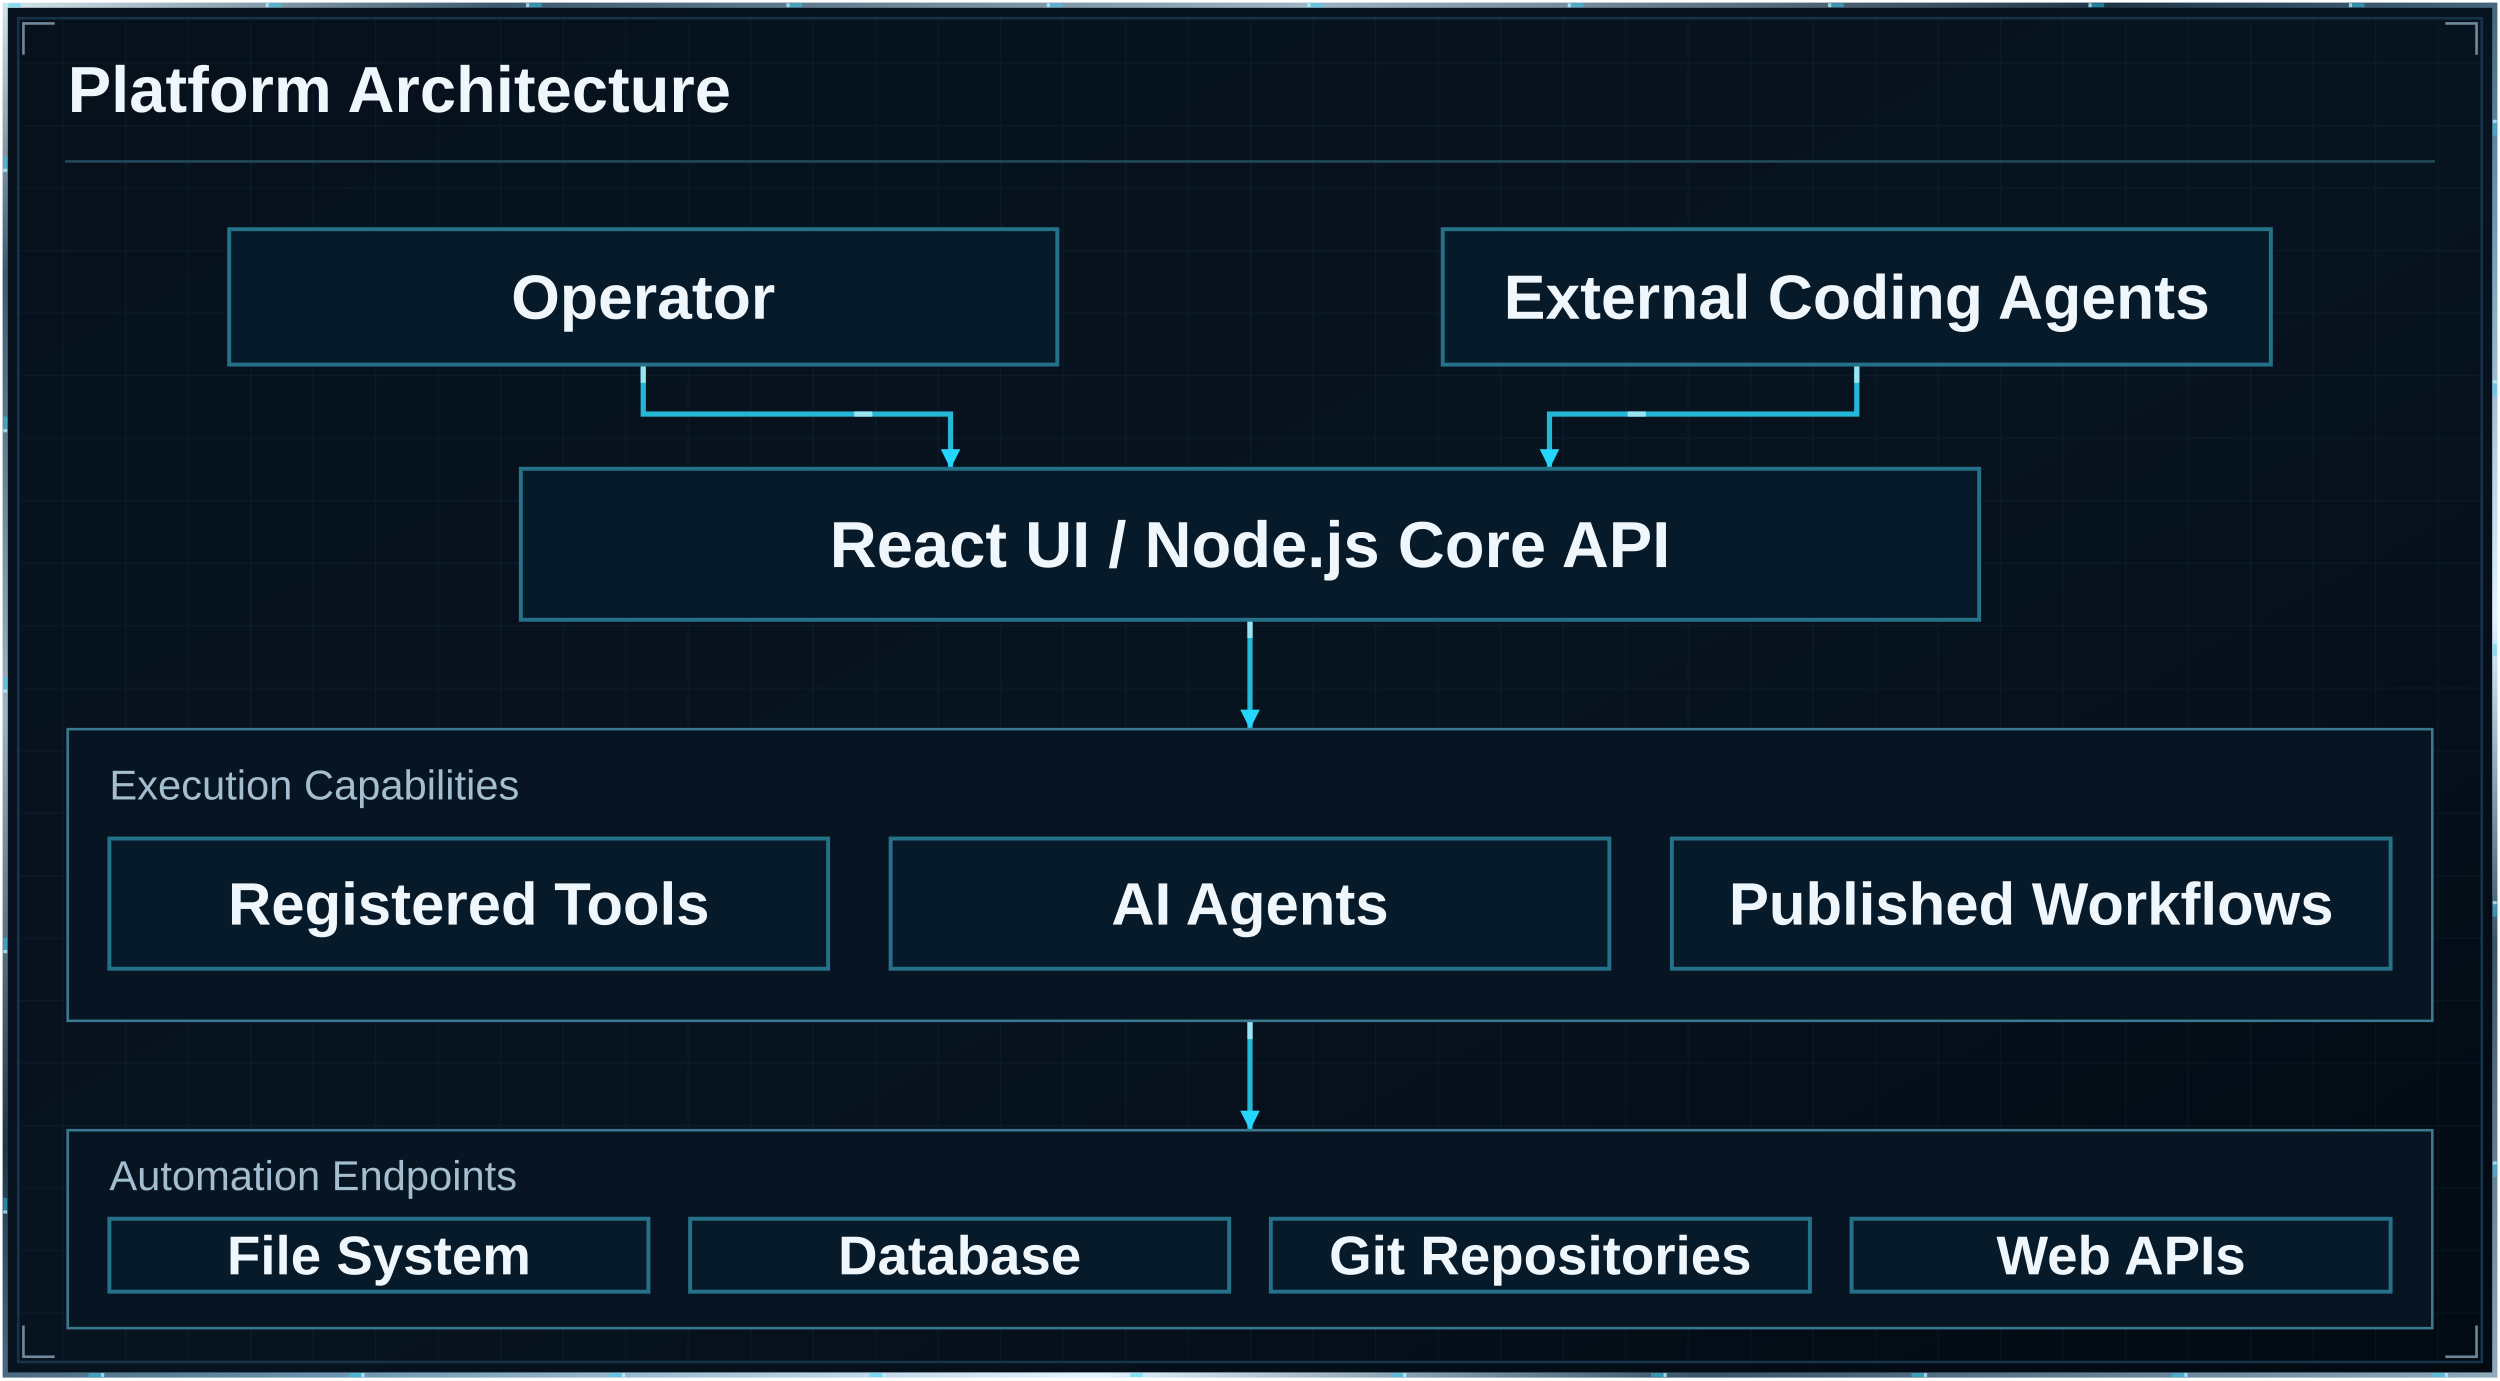
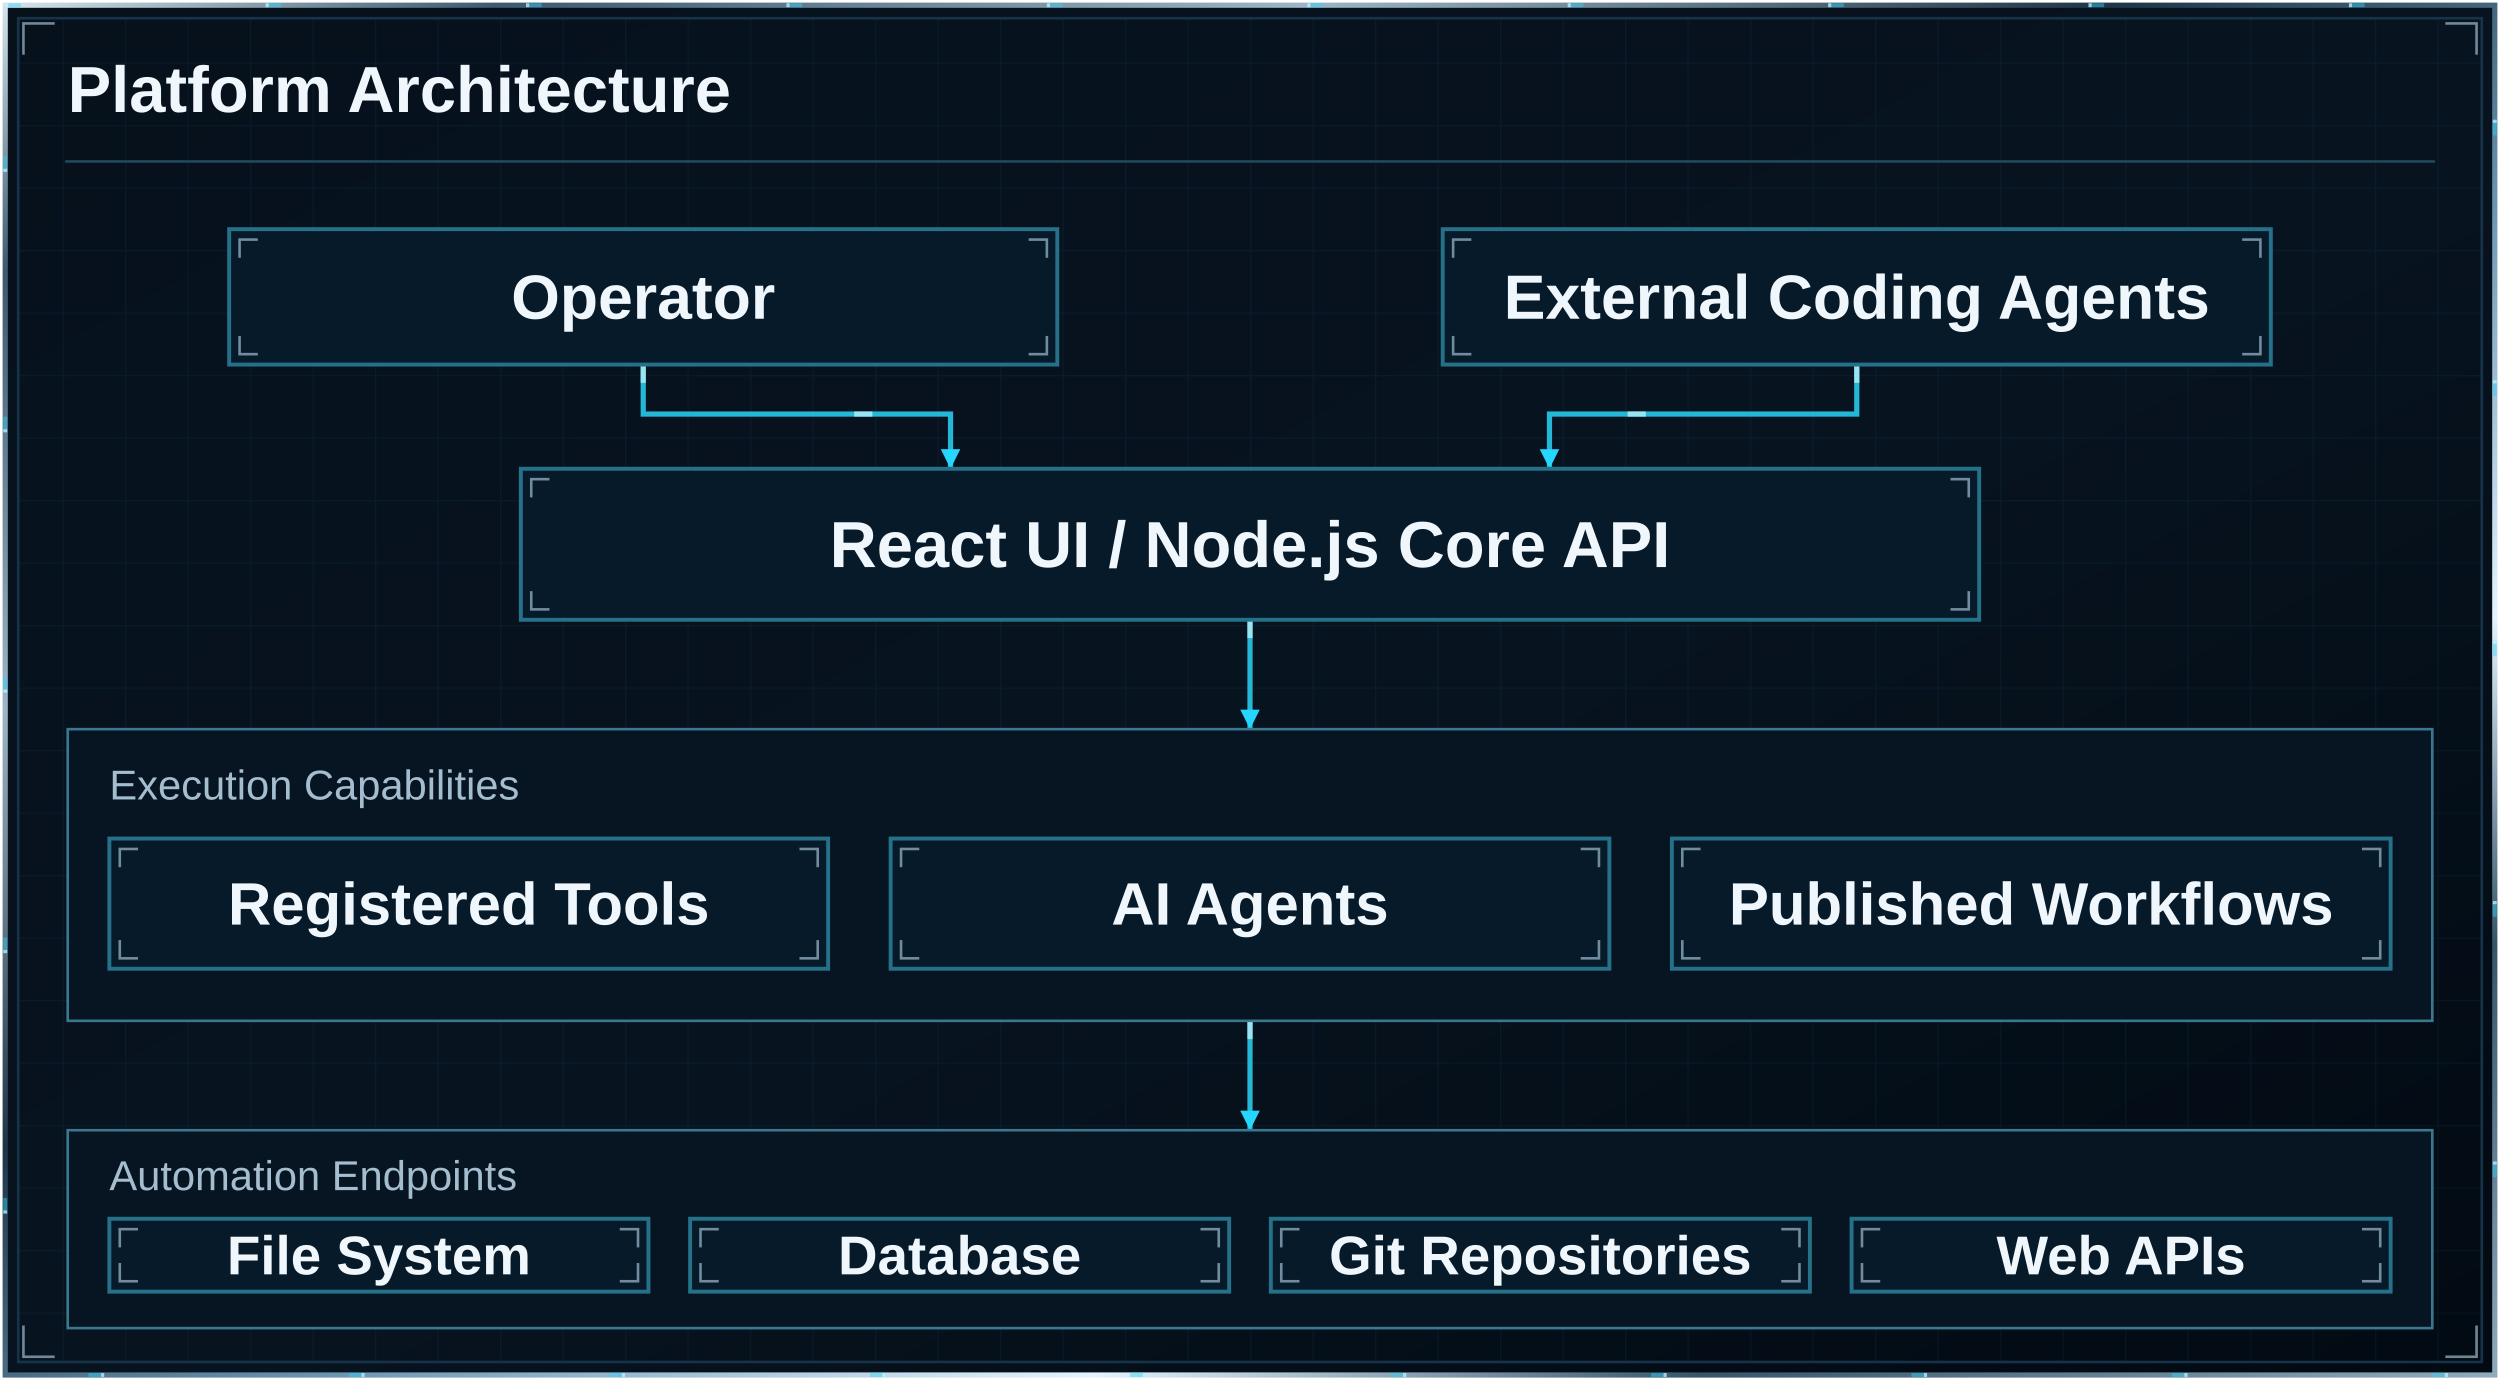
<svg xmlns="http://www.w3.org/2000/svg" width="960" height="530" viewBox="0 0 960 530" role="img" aria-labelledby="title desc" font-family="Segoe UI,Arial,sans-serif" data-motion="static">
  <defs>
    <linearGradient id="surface" x2="1" y2="1">
      <stop stop-color="#06111C" />
      <stop offset=".55" stop-color="#07131F" />
      <stop offset="1" stop-color="#020A12" />
    </linearGradient>
    <linearGradient id="metal" x2="1" y2="1">
      <stop stop-color="#D8E7EE" />
      <stop offset=".10" stop-color="#3C596D" />
      <stop offset=".26" stop-color="#9DB5C4" />
      <stop offset=".42" stop-color="#1F3547" />
      <stop offset=".57" stop-color="#6B96B1" />
      <stop offset=".72" stop-color="#E3F4FF" />
      <stop offset=".84" stop-color="#365569" />
      <stop offset="1" stop-color="#91ACBF" />
    </linearGradient>
    <pattern id="grid" width="24" height="24" patternUnits="userSpaceOnUse">
      <path d="M24 0H0V24" fill="none" stroke="#40BCFF" stroke-opacity=".055" />
    </pattern>
    <linearGradient id="shade">
      <stop stop-color="#020B14" stop-opacity=".93" />
      <stop offset=".36" stop-color="#020B14" stop-opacity=".72" />
      <stop offset=".67" stop-color="#020B14" stop-opacity=".08" />
      <stop offset="1" stop-color="#020B14" stop-opacity=".02" />
    </linearGradient>
    <linearGradient id="bottomShade" x1="0" y1="0" x2="0" y2="1">
      <stop stop-color="#020B14" stop-opacity="0" />
      <stop offset=".6" stop-color="#020B14" stop-opacity=".05" />
      <stop offset="1" stop-color="#020B14" stop-opacity=".85" />
    </linearGradient>
    <radialGradient id="halo">
      <stop stop-color="#6BE8FF" />
      <stop offset="1" stop-color="#25D6FF" stop-opacity="0" />
    </radialGradient>
    <marker id="arrow" viewBox="0 0 8 8" refX="7" refY="4" markerWidth="5" markerHeight="5" orient="auto">
      <path d="M1 1L7 4L1 7Z" fill="#25D6FF" />
    </marker>
  </defs>
  <rect x="2" y="2" width="956" height="526" fill="url(#surface)" stroke="url(#metal)" stroke-width="2" />
  <rect x="7" y="7" width="946" height="516" fill="url(#grid)" stroke="#163349" />
  <path d="M2 2H958V528H2Z" fill="none" stroke="#25D6FF" stroke-width="1.5" opacity=".45" pathLength="100" stroke-dasharray="6 94" class="sweep" />
  <path d="M2 2H958V528H2Z" fill="none" stroke="#E6FAFF" stroke-width="1.5" opacity=".6" pathLength="100" stroke-dasharray="1.2 98.8" class="spark" />
  <path d="M21 9H9V21" fill="none" stroke="#A9C9DD" opacity=".65" />
  <path d="M939 9H951V21" fill="none" stroke="#A9C9DD" opacity=".65" />
  <path d="M21 521H9V509" fill="none" stroke="#A9C9DD" opacity=".65" />
  <path d="M939 521H951V509" fill="none" stroke="#A9C9DD" opacity=".65" />
  <text x="26" y="43" font-size="25" fill="#F0F7FC" font-weight="650" text-anchor="start">Platform Architecture</text>
  <path d="M25 62H935" stroke="#22485C" />
  <path d="M247 140V159H365V180" fill="none" stroke="#25B8D6" stroke-width="2" marker-end="url(#arrow)" />
  <path d="M247 140V159H365V180" fill="none" stroke="#D8FAFF" stroke-width="2" opacity=".65" pathLength="100" stroke-dasharray="7 93" class="stream" />
  <path d="M713 140V159H595V180" fill="none" stroke="#25B8D6" stroke-width="2" marker-end="url(#arrow)" />
  <path d="M713 140V159H595V180" fill="none" stroke="#D8FAFF" stroke-width="2" opacity=".65" pathLength="100" stroke-dasharray="7 93" class="stream" />
  <path d="M480 238V280" fill="none" stroke="#25B8D6" stroke-width="2" marker-end="url(#arrow)" />
  <path d="M480 238V280" fill="none" stroke="#D8FAFF" stroke-width="2" opacity=".65" pathLength="100" stroke-dasharray="7 93" class="stream" />
  <path d="M480 392V434" fill="none" stroke="#25B8D6" stroke-width="2" marker-end="url(#arrow)" />
  <path d="M480 392V434" fill="none" stroke="#D8FAFF" stroke-width="2" opacity=".65" pathLength="100" stroke-dasharray="7 93" class="stream" />
  <g id="operator">
    <rect x="88" y="88" width="318" height="52" fill="#071A29" stroke="#26718A" stroke-width="1.5" />
+     <path d="M99 92H92V99 M395 92H402V99 M99 136H92V129 M395 136H402V129" fill="none" stroke="#A9C9DD" stroke-opacity=".65" stroke-width="1" />
    <text x="247.0" y="122.4" font-size="24" fill="#F0F7FC" font-weight="600" text-anchor="middle">Operator</text>
  </g>
  <g id="coding-agents">
    <rect x="554" y="88" width="318" height="52" fill="#071A29" stroke="#26718A" stroke-width="1.5" />
+     <path d="M565 92H558V99 M861 92H868V99 M565 136H558V129 M861 136H868V129" fill="none" stroke="#A9C9DD" stroke-opacity=".65" stroke-width="1" />
    <text x="713.0" y="122.4" font-size="24" fill="#F0F7FC" font-weight="600" text-anchor="middle">External Coding Agents</text>
  </g>
  <g id="shared-access">
    <rect x="200" y="180" width="560" height="58" fill="#071A29" stroke="#26718A" stroke-width="1.5" />
+     <path d="M211 184H204V191 M749 184H756V191 M211 234H204V227 M749 234H756V227" fill="none" stroke="#A9C9DD" stroke-opacity=".65" stroke-width="1" />
    <text x="480.0" y="217.75" font-size="25" fill="#F0F7FC" font-weight="600" text-anchor="middle">React UI / Node.js Core API</text>
  </g>
  <rect x="26" y="280" width="908" height="112" fill="#061521" stroke="#39788E" />
  <text x="42" y="307" font-size="16" fill="#A4BDCF" font-weight="500" text-anchor="start">Execution Capabilities</text>
  <g id="tools">
    <rect x="42" y="322" width="276" height="50" fill="#071A29" stroke="#26718A" stroke-width="1.5" />
+     <path d="M53 326H46V333 M307 326H314V333 M53 368H46V361 M307 368H314V361" fill="none" stroke="#A9C9DD" stroke-opacity=".65" stroke-width="1" />
    <text x="180.0" y="355.05" font-size="23" fill="#F0F7FC" font-weight="600" text-anchor="middle">Registered Tools</text>
  </g>
  <g id="agents">
    <rect x="342" y="322" width="276" height="50" fill="#071A29" stroke="#26718A" stroke-width="1.5" />
+     <path d="M353 326H346V333 M607 326H614V333 M353 368H346V361 M607 368H614V361" fill="none" stroke="#A9C9DD" stroke-opacity=".65" stroke-width="1" />
    <text x="480.0" y="355.05" font-size="23" fill="#F0F7FC" font-weight="600" text-anchor="middle">AI Agents</text>
  </g>
  <g id="workflows">
    <rect x="642" y="322" width="276" height="50" fill="#071A29" stroke="#26718A" stroke-width="1.5" />
+     <path d="M653 326H646V333 M907 326H914V333 M653 368H646V361 M907 368H914V361" fill="none" stroke="#A9C9DD" stroke-opacity=".65" stroke-width="1" />
    <text x="780.0" y="355.05" font-size="23" fill="#F0F7FC" font-weight="600" text-anchor="middle">Published Workflows</text>
  </g>
  <rect x="26" y="434" width="908" height="76" fill="#061521" stroke="#39788E" />
  <text x="42" y="457" font-size="16" fill="#A4BDCF" font-weight="500" text-anchor="start">Automation Endpoints</text>
  <g id="files">
    <rect x="42" y="468" width="207" height="28" fill="#071A29" stroke="#26718A" stroke-width="1.5" />
+     <path d="M53 472H46V479 M238 472H245V479 M53 492H46V485 M238 492H245V485" fill="none" stroke="#A9C9DD" stroke-opacity=".65" stroke-width="1" />
    <text x="145.5" y="489.35" font-size="21" fill="#F0F7FC" font-weight="600" text-anchor="middle">File System</text>
  </g>
  <g id="database">
    <rect x="265" y="468" width="207" height="28" fill="#071A29" stroke="#26718A" stroke-width="1.5" />
+     <path d="M276 472H269V479 M461 472H468V479 M276 492H269V485 M461 492H468V485" fill="none" stroke="#A9C9DD" stroke-opacity=".65" stroke-width="1" />
    <text x="368.5" y="489.35" font-size="21" fill="#F0F7FC" font-weight="600" text-anchor="middle">Database</text>
  </g>
  <g id="git">
    <rect x="488" y="468" width="207" height="28" fill="#071A29" stroke="#26718A" stroke-width="1.5" />
+     <path d="M499 472H492V479 M684 472H691V479 M499 492H492V485 M684 492H691V485" fill="none" stroke="#A9C9DD" stroke-opacity=".65" stroke-width="1" />
    <text x="591.5" y="489.35" font-size="21" fill="#F0F7FC" font-weight="600" text-anchor="middle">Git Repositories</text>
  </g>
  <g id="web">
    <rect x="711" y="468" width="207" height="28" fill="#071A29" stroke="#26718A" stroke-width="1.5" />
+     <path d="M722 472H715V479 M907 472H914V479 M722 492H715V485 M907 492H914V485" fill="none" stroke="#A9C9DD" stroke-opacity=".65" stroke-width="1" />
    <text x="814.5" y="489.35" font-size="21" fill="#F0F7FC" font-weight="600" text-anchor="middle">Web APIs</text>
  </g>
</svg>
